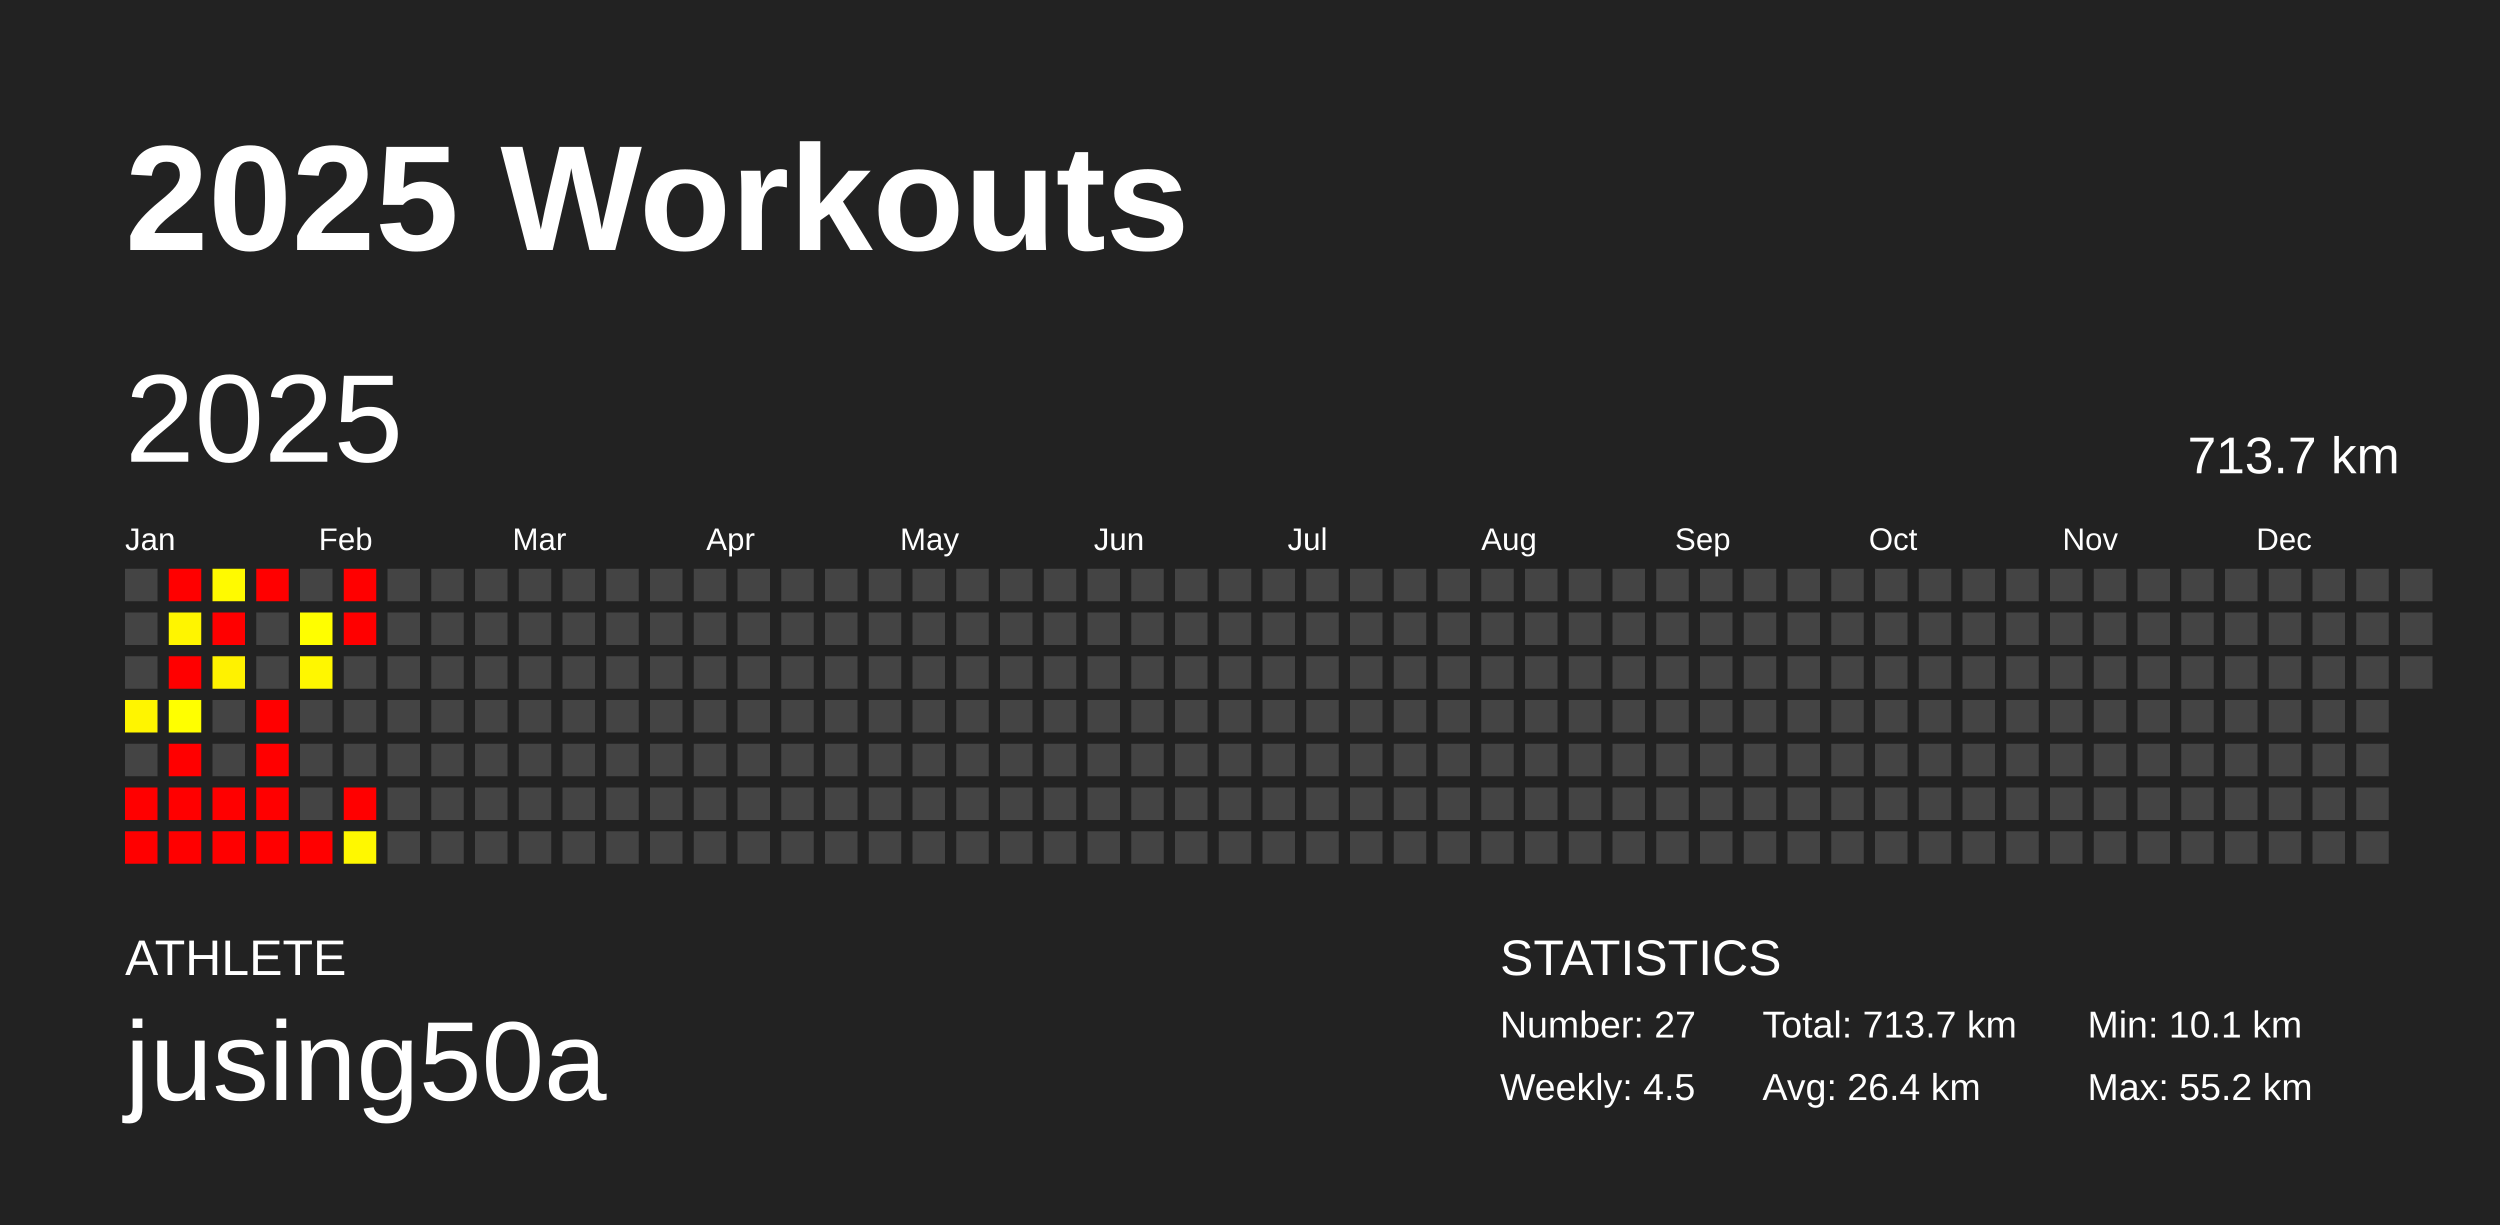
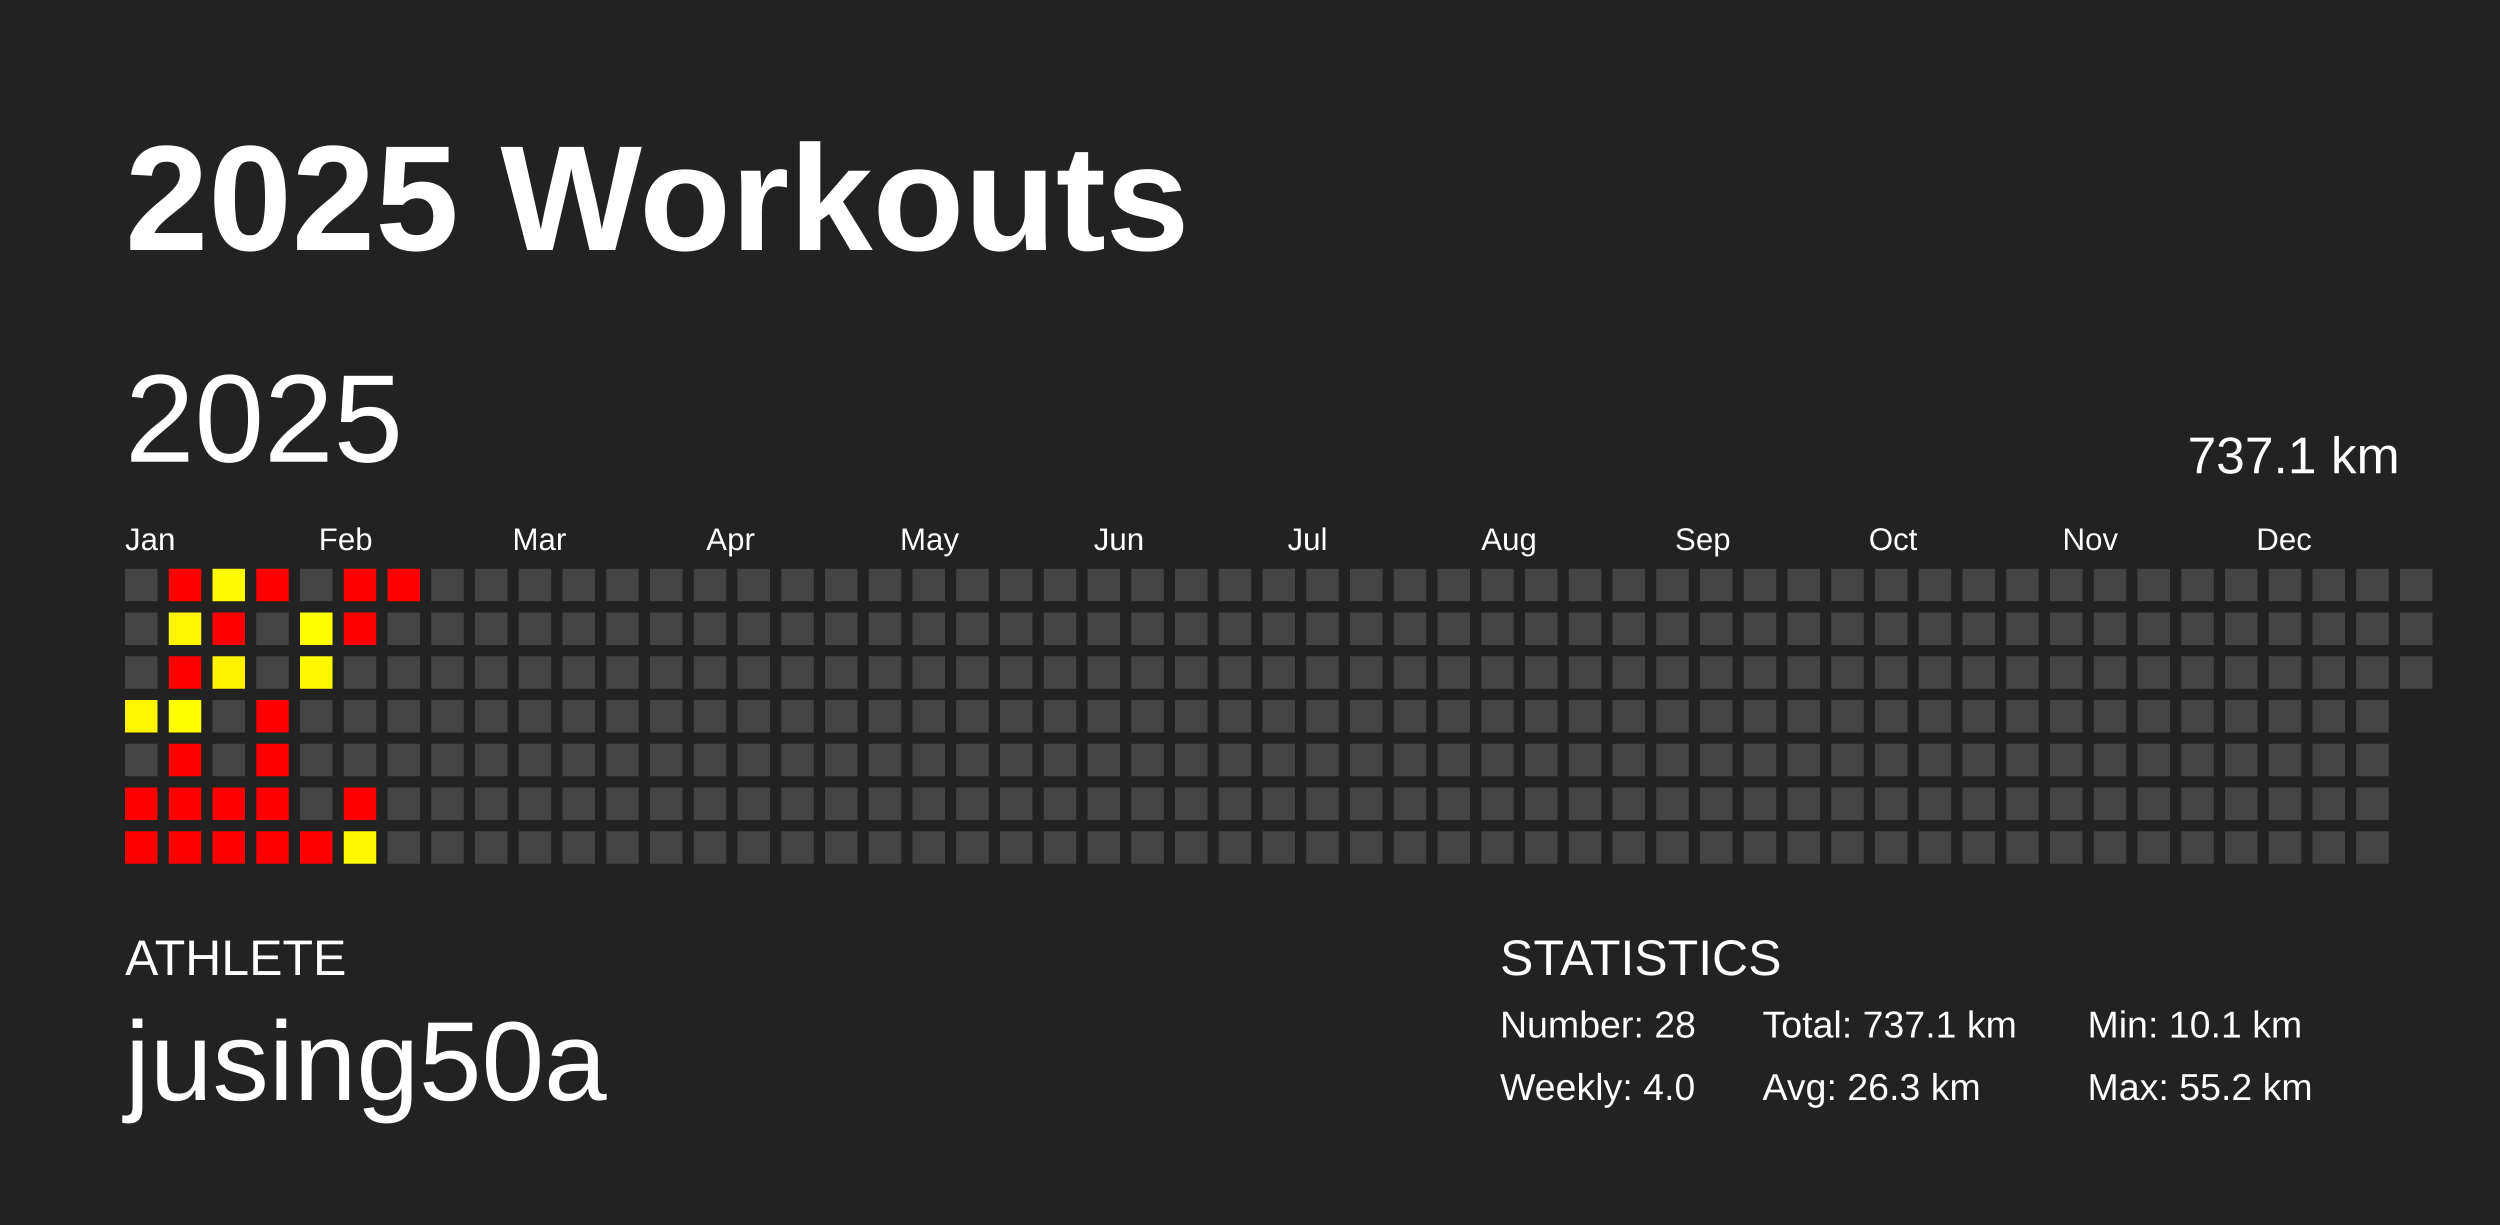
<svg xmlns="http://www.w3.org/2000/svg" baseProfile="full" height="98mm" version="1.1" viewBox="0,0,200,98" width="200mm">
  <defs />
  <rect fill="#222222" height="98" width="200" x="0" y="0" />
  <text fill="#FFFFFF" style="font-size:12px; font-family:Arial; font-weight:bold;" x="10" y="20">2025 Workouts</text>
  <text fill="#FFFFFF" style="font-size:4px; font-family:Arial" x="10" y="78">ATHLETE</text>
  <text fill="#FFFFFF" style="font-size:9px; font-family:Arial" x="10" y="88">jusing50a</text>
  <text fill="#FFFFFF" style="font-size:4px; font-family:Arial" x="120" y="78">STATISTICS</text>
-   <text fill="#FFFFFF" style="font-size:3px; font-family:Arial" x="120" y="83">Number: 27</text>
-   <text fill="#FFFFFF" style="font-size:3px; font-family:Arial" x="120" y="88">Weekly: 4.5</text>
-   <text fill="#FFFFFF" style="font-size:3px; font-family:Arial" x="141" y="83">Total: 713.7 km</text>
-   <text fill="#FFFFFF" style="font-size:3px; font-family:Arial" x="141" y="88">Avg: 26.4 km</text>
+   <text fill="#FFFFFF" style="font-size:3px; font-family:Arial" x="120" y="83">Number: 28</text>
+   <text fill="#FFFFFF" style="font-size:3px; font-family:Arial" x="120" y="88">Weekly: 4.0</text>
+   <text fill="#FFFFFF" style="font-size:3px; font-family:Arial" x="141" y="83">Total: 737.1 km</text>
+   <text fill="#FFFFFF" style="font-size:3px; font-family:Arial" x="141" y="88">Avg: 26.3 km</text>
  <text fill="#FFFFFF" style="font-size:3px; font-family:Arial" x="167" y="83">Min: 10.1 km</text>
  <text fill="#FFFFFF" style="font-size:3px; font-family:Arial" x="167" y="88">Max: 55.2 km</text>
  <text dominant-baseline="hanging" fill="#FFFFFF" style="font-size:10.0px; font-family:Arial;" x="10" y="30">2025</text>
-   <text dominant-baseline="hanging" fill="#FFFFFF" style="font-size:4.125px; font-family:Arial;" x="175" y="35">713.7 km</text>
+   <text dominant-baseline="hanging" fill="#FFFFFF" style="font-size:4.125px; font-family:Arial;" x="175" y="35">737.1 km</text>
  <text fill="#FFFFFF" style="font-size:2.5px; font-family:Arial" x="10.0" y="44">Jan</text>
  <text fill="#FFFFFF" style="font-size:2.5px; font-family:Arial" x="25.5" y="44">Feb</text>
  <text fill="#FFFFFF" style="font-size:2.5px; font-family:Arial" x="41.0" y="44">Mar</text>
  <text fill="#FFFFFF" style="font-size:2.5px; font-family:Arial" x="56.5" y="44">Apr</text>
  <text fill="#FFFFFF" style="font-size:2.5px; font-family:Arial" x="72.0" y="44">May</text>
  <text fill="#FFFFFF" style="font-size:2.5px; font-family:Arial" x="87.5" y="44">Jun</text>
  <text fill="#FFFFFF" style="font-size:2.5px; font-family:Arial" x="103.0" y="44">Jul</text>
  <text fill="#FFFFFF" style="font-size:2.5px; font-family:Arial" x="118.5" y="44">Aug</text>
  <text fill="#FFFFFF" style="font-size:2.5px; font-family:Arial" x="134.0" y="44">Sep</text>
  <text fill="#FFFFFF" style="font-size:2.5px; font-family:Arial" x="149.5" y="44">Oct</text>
  <text fill="#FFFFFF" style="font-size:2.5px; font-family:Arial" x="165.0" y="44">Nov</text>
  <text fill="#FFFFFF" style="font-size:2.5px; font-family:Arial" x="180.5" y="44">Dec</text>
  <rect fill="#444444" height="2.6" width="2.6" x="10.0" y="45.5" />
  <rect fill="#444444" height="2.6" width="2.6" x="10.0" y="49.0" />
  <rect fill="#444444" height="2.6" width="2.6" x="10.0" y="52.5" />
  <rect fill="#fff500" height="2.6" width="2.6" x="10.0" y="56.0" />
  <rect fill="#444444" height="2.6" width="2.6" x="10.0" y="59.5" />
  <rect fill="red" height="2.6" width="2.6" x="10.0" y="63.0" />
  <rect fill="red" height="2.6" width="2.6" x="10.0" y="66.5" />
  <rect fill="red" height="2.6" width="2.6" x="13.5" y="45.5" />
  <rect fill="#fff500" height="2.6" width="2.6" x="13.5" y="49.0" />
  <rect fill="red" height="2.6" width="2.6" x="13.5" y="52.5" />
  <rect fill="#ffff00" height="2.6" width="2.6" x="13.5" y="56.0" />
  <rect fill="red" height="2.6" width="2.6" x="13.5" y="59.5" />
  <rect fill="red" height="2.6" width="2.6" x="13.5" y="63.0" />
  <rect fill="red" height="2.6" width="2.6" x="13.5" y="66.5" />
  <rect fill="#fffa00" height="2.6" width="2.6" x="17.0" y="45.5" />
  <rect fill="red" height="2.6" width="2.6" x="17.0" y="49.0" />
  <rect fill="#fff200" height="2.6" width="2.6" x="17.0" y="52.5" />
  <rect fill="#444444" height="2.6" width="2.6" x="17.0" y="56.0" />
  <rect fill="#444444" height="2.6" width="2.6" x="17.0" y="59.5" />
  <rect fill="red" height="2.6" width="2.6" x="17.0" y="63.0" />
  <rect fill="red" height="2.6" width="2.6" x="17.0" y="66.5" />
  <rect fill="red" height="2.6" width="2.6" x="20.5" y="45.5" />
  <rect fill="#444444" height="2.6" width="2.6" x="20.5" y="49.0" />
  <rect fill="#444444" height="2.6" width="2.6" x="20.5" y="52.5" />
  <rect fill="red" height="2.6" width="2.6" x="20.5" y="56.0" />
  <rect fill="red" height="2.6" width="2.6" x="20.5" y="59.5" />
  <rect fill="red" height="2.6" width="2.6" x="20.5" y="63.0" />
  <rect fill="red" height="2.6" width="2.6" x="20.5" y="66.5" />
  <rect fill="#444444" height="2.6" width="2.6" x="24.0" y="45.5" />
  <rect fill="#fffe00" height="2.6" width="2.6" x="24.0" y="49.0" />
  <rect fill="#fff700" height="2.6" width="2.6" x="24.0" y="52.5" />
  <rect fill="#444444" height="2.6" width="2.6" x="24.0" y="56.0" />
  <rect fill="#444444" height="2.6" width="2.6" x="24.0" y="59.5" />
  <rect fill="#444444" height="2.6" width="2.6" x="24.0" y="63.0" />
  <rect fill="red" height="2.6" width="2.6" x="24.0" y="66.5" />
  <rect fill="red" height="2.6" width="2.6" x="27.5" y="45.5" />
  <rect fill="red" height="2.6" width="2.6" x="27.5" y="49.0" />
  <rect fill="#444444" height="2.6" width="2.6" x="27.5" y="52.5" />
  <rect fill="#444444" height="2.6" width="2.6" x="27.5" y="56.0" />
  <rect fill="#444444" height="2.6" width="2.6" x="27.5" y="59.5" />
  <rect fill="red" height="2.6" width="2.6" x="27.5" y="63.0" />
  <rect fill="#fff800" height="2.6" width="2.6" x="27.5" y="66.5" />
-   <rect fill="#444444" height="2.6" width="2.6" x="31.0" y="45.5" />
+   <rect fill="red" height="2.6" width="2.6" x="31.0" y="45.5" />
  <rect fill="#444444" height="2.6" width="2.6" x="31.0" y="49.0" />
  <rect fill="#444444" height="2.6" width="2.6" x="31.0" y="52.5" />
  <rect fill="#444444" height="2.6" width="2.6" x="31.0" y="56.0" />
  <rect fill="#444444" height="2.6" width="2.6" x="31.0" y="59.5" />
  <rect fill="#444444" height="2.6" width="2.6" x="31.0" y="63.0" />
  <rect fill="#444444" height="2.6" width="2.6" x="31.0" y="66.5" />
  <rect fill="#444444" height="2.6" width="2.6" x="34.5" y="45.5" />
  <rect fill="#444444" height="2.6" width="2.6" x="34.5" y="49.0" />
  <rect fill="#444444" height="2.6" width="2.6" x="34.5" y="52.5" />
  <rect fill="#444444" height="2.6" width="2.6" x="34.5" y="56.0" />
  <rect fill="#444444" height="2.6" width="2.6" x="34.5" y="59.5" />
  <rect fill="#444444" height="2.6" width="2.6" x="34.5" y="63.0" />
  <rect fill="#444444" height="2.6" width="2.6" x="34.5" y="66.5" />
  <rect fill="#444444" height="2.6" width="2.6" x="38.0" y="45.5" />
  <rect fill="#444444" height="2.6" width="2.6" x="38.0" y="49.0" />
  <rect fill="#444444" height="2.6" width="2.6" x="38.0" y="52.5" />
  <rect fill="#444444" height="2.6" width="2.6" x="38.0" y="56.0" />
  <rect fill="#444444" height="2.6" width="2.6" x="38.0" y="59.5" />
  <rect fill="#444444" height="2.6" width="2.6" x="38.0" y="63.0" />
  <rect fill="#444444" height="2.6" width="2.6" x="38.0" y="66.5" />
  <rect fill="#444444" height="2.6" width="2.6" x="41.5" y="45.5" />
  <rect fill="#444444" height="2.6" width="2.6" x="41.5" y="49.0" />
  <rect fill="#444444" height="2.6" width="2.6" x="41.5" y="52.5" />
  <rect fill="#444444" height="2.6" width="2.6" x="41.5" y="56.0" />
  <rect fill="#444444" height="2.6" width="2.6" x="41.5" y="59.5" />
  <rect fill="#444444" height="2.6" width="2.6" x="41.5" y="63.0" />
  <rect fill="#444444" height="2.6" width="2.6" x="41.5" y="66.5" />
  <rect fill="#444444" height="2.6" width="2.6" x="45.0" y="45.5" />
  <rect fill="#444444" height="2.6" width="2.6" x="45.0" y="49.0" />
  <rect fill="#444444" height="2.6" width="2.6" x="45.0" y="52.5" />
  <rect fill="#444444" height="2.6" width="2.6" x="45.0" y="56.0" />
  <rect fill="#444444" height="2.6" width="2.6" x="45.0" y="59.5" />
  <rect fill="#444444" height="2.6" width="2.6" x="45.0" y="63.0" />
  <rect fill="#444444" height="2.6" width="2.6" x="45.0" y="66.5" />
  <rect fill="#444444" height="2.6" width="2.6" x="48.5" y="45.5" />
  <rect fill="#444444" height="2.6" width="2.6" x="48.5" y="49.0" />
  <rect fill="#444444" height="2.6" width="2.6" x="48.5" y="52.5" />
  <rect fill="#444444" height="2.6" width="2.6" x="48.5" y="56.0" />
  <rect fill="#444444" height="2.6" width="2.6" x="48.5" y="59.5" />
  <rect fill="#444444" height="2.6" width="2.6" x="48.5" y="63.0" />
  <rect fill="#444444" height="2.6" width="2.6" x="48.5" y="66.5" />
  <rect fill="#444444" height="2.6" width="2.6" x="52.0" y="45.5" />
  <rect fill="#444444" height="2.6" width="2.6" x="52.0" y="49.0" />
  <rect fill="#444444" height="2.6" width="2.6" x="52.0" y="52.5" />
  <rect fill="#444444" height="2.6" width="2.6" x="52.0" y="56.0" />
  <rect fill="#444444" height="2.6" width="2.6" x="52.0" y="59.5" />
  <rect fill="#444444" height="2.6" width="2.6" x="52.0" y="63.0" />
  <rect fill="#444444" height="2.6" width="2.6" x="52.0" y="66.5" />
  <rect fill="#444444" height="2.6" width="2.6" x="55.5" y="45.5" />
  <rect fill="#444444" height="2.6" width="2.6" x="55.5" y="49.0" />
  <rect fill="#444444" height="2.6" width="2.6" x="55.5" y="52.5" />
  <rect fill="#444444" height="2.6" width="2.6" x="55.5" y="56.0" />
  <rect fill="#444444" height="2.6" width="2.6" x="55.5" y="59.5" />
  <rect fill="#444444" height="2.6" width="2.6" x="55.5" y="63.0" />
  <rect fill="#444444" height="2.6" width="2.6" x="55.5" y="66.5" />
  <rect fill="#444444" height="2.6" width="2.6" x="59.0" y="45.5" />
  <rect fill="#444444" height="2.6" width="2.6" x="59.0" y="49.0" />
  <rect fill="#444444" height="2.6" width="2.6" x="59.0" y="52.5" />
  <rect fill="#444444" height="2.6" width="2.6" x="59.0" y="56.0" />
  <rect fill="#444444" height="2.6" width="2.6" x="59.0" y="59.5" />
  <rect fill="#444444" height="2.6" width="2.6" x="59.0" y="63.0" />
  <rect fill="#444444" height="2.6" width="2.6" x="59.0" y="66.5" />
  <rect fill="#444444" height="2.6" width="2.6" x="62.5" y="45.5" />
  <rect fill="#444444" height="2.6" width="2.6" x="62.5" y="49.0" />
  <rect fill="#444444" height="2.6" width="2.6" x="62.5" y="52.5" />
  <rect fill="#444444" height="2.6" width="2.6" x="62.5" y="56.0" />
  <rect fill="#444444" height="2.6" width="2.6" x="62.5" y="59.5" />
  <rect fill="#444444" height="2.6" width="2.6" x="62.5" y="63.0" />
  <rect fill="#444444" height="2.6" width="2.6" x="62.5" y="66.5" />
  <rect fill="#444444" height="2.6" width="2.6" x="66.0" y="45.5" />
  <rect fill="#444444" height="2.6" width="2.6" x="66.0" y="49.0" />
  <rect fill="#444444" height="2.6" width="2.6" x="66.0" y="52.5" />
  <rect fill="#444444" height="2.6" width="2.6" x="66.0" y="56.0" />
  <rect fill="#444444" height="2.6" width="2.6" x="66.0" y="59.5" />
  <rect fill="#444444" height="2.6" width="2.6" x="66.0" y="63.0" />
  <rect fill="#444444" height="2.6" width="2.6" x="66.0" y="66.5" />
  <rect fill="#444444" height="2.6" width="2.6" x="69.5" y="45.5" />
  <rect fill="#444444" height="2.6" width="2.6" x="69.5" y="49.0" />
  <rect fill="#444444" height="2.6" width="2.6" x="69.5" y="52.5" />
  <rect fill="#444444" height="2.6" width="2.6" x="69.5" y="56.0" />
  <rect fill="#444444" height="2.6" width="2.6" x="69.5" y="59.5" />
  <rect fill="#444444" height="2.6" width="2.6" x="69.5" y="63.0" />
  <rect fill="#444444" height="2.6" width="2.6" x="69.5" y="66.5" />
  <rect fill="#444444" height="2.6" width="2.6" x="73.0" y="45.5" />
  <rect fill="#444444" height="2.6" width="2.6" x="73.0" y="49.0" />
  <rect fill="#444444" height="2.6" width="2.6" x="73.0" y="52.5" />
  <rect fill="#444444" height="2.6" width="2.6" x="73.0" y="56.0" />
  <rect fill="#444444" height="2.6" width="2.6" x="73.0" y="59.5" />
  <rect fill="#444444" height="2.6" width="2.6" x="73.0" y="63.0" />
  <rect fill="#444444" height="2.6" width="2.6" x="73.0" y="66.5" />
  <rect fill="#444444" height="2.6" width="2.6" x="76.5" y="45.5" />
  <rect fill="#444444" height="2.6" width="2.6" x="76.5" y="49.0" />
  <rect fill="#444444" height="2.6" width="2.6" x="76.5" y="52.5" />
  <rect fill="#444444" height="2.6" width="2.6" x="76.5" y="56.0" />
  <rect fill="#444444" height="2.6" width="2.6" x="76.5" y="59.5" />
  <rect fill="#444444" height="2.6" width="2.6" x="76.5" y="63.0" />
  <rect fill="#444444" height="2.6" width="2.6" x="76.5" y="66.5" />
  <rect fill="#444444" height="2.6" width="2.6" x="80.0" y="45.5" />
  <rect fill="#444444" height="2.6" width="2.6" x="80.0" y="49.0" />
  <rect fill="#444444" height="2.6" width="2.6" x="80.0" y="52.5" />
  <rect fill="#444444" height="2.6" width="2.6" x="80.0" y="56.0" />
  <rect fill="#444444" height="2.6" width="2.6" x="80.0" y="59.5" />
  <rect fill="#444444" height="2.6" width="2.6" x="80.0" y="63.0" />
  <rect fill="#444444" height="2.6" width="2.6" x="80.0" y="66.5" />
  <rect fill="#444444" height="2.6" width="2.6" x="83.5" y="45.5" />
  <rect fill="#444444" height="2.6" width="2.6" x="83.5" y="49.0" />
  <rect fill="#444444" height="2.6" width="2.6" x="83.5" y="52.5" />
  <rect fill="#444444" height="2.6" width="2.6" x="83.5" y="56.0" />
  <rect fill="#444444" height="2.6" width="2.6" x="83.5" y="59.5" />
  <rect fill="#444444" height="2.6" width="2.6" x="83.5" y="63.0" />
  <rect fill="#444444" height="2.6" width="2.6" x="83.5" y="66.5" />
  <rect fill="#444444" height="2.6" width="2.6" x="87.0" y="45.5" />
  <rect fill="#444444" height="2.6" width="2.6" x="87.0" y="49.0" />
  <rect fill="#444444" height="2.6" width="2.6" x="87.0" y="52.5" />
  <rect fill="#444444" height="2.6" width="2.6" x="87.0" y="56.0" />
  <rect fill="#444444" height="2.6" width="2.6" x="87.0" y="59.5" />
  <rect fill="#444444" height="2.6" width="2.6" x="87.0" y="63.0" />
  <rect fill="#444444" height="2.6" width="2.6" x="87.0" y="66.5" />
  <rect fill="#444444" height="2.6" width="2.6" x="90.5" y="45.5" />
  <rect fill="#444444" height="2.6" width="2.6" x="90.5" y="49.0" />
  <rect fill="#444444" height="2.6" width="2.6" x="90.5" y="52.5" />
  <rect fill="#444444" height="2.6" width="2.6" x="90.5" y="56.0" />
  <rect fill="#444444" height="2.6" width="2.6" x="90.5" y="59.5" />
  <rect fill="#444444" height="2.6" width="2.6" x="90.5" y="63.0" />
  <rect fill="#444444" height="2.6" width="2.6" x="90.5" y="66.5" />
  <rect fill="#444444" height="2.6" width="2.6" x="94.0" y="45.5" />
  <rect fill="#444444" height="2.6" width="2.6" x="94.0" y="49.0" />
  <rect fill="#444444" height="2.6" width="2.6" x="94.0" y="52.5" />
  <rect fill="#444444" height="2.6" width="2.6" x="94.0" y="56.0" />
  <rect fill="#444444" height="2.6" width="2.6" x="94.0" y="59.5" />
  <rect fill="#444444" height="2.6" width="2.6" x="94.0" y="63.0" />
  <rect fill="#444444" height="2.6" width="2.6" x="94.0" y="66.5" />
  <rect fill="#444444" height="2.6" width="2.6" x="97.5" y="45.5" />
  <rect fill="#444444" height="2.6" width="2.6" x="97.5" y="49.0" />
  <rect fill="#444444" height="2.6" width="2.6" x="97.5" y="52.5" />
  <rect fill="#444444" height="2.6" width="2.6" x="97.5" y="56.0" />
  <rect fill="#444444" height="2.6" width="2.6" x="97.5" y="59.5" />
  <rect fill="#444444" height="2.6" width="2.6" x="97.5" y="63.0" />
  <rect fill="#444444" height="2.6" width="2.6" x="97.5" y="66.5" />
  <rect fill="#444444" height="2.6" width="2.6" x="101.0" y="45.5" />
  <rect fill="#444444" height="2.6" width="2.6" x="101.0" y="49.0" />
  <rect fill="#444444" height="2.6" width="2.6" x="101.0" y="52.5" />
  <rect fill="#444444" height="2.6" width="2.6" x="101.0" y="56.0" />
  <rect fill="#444444" height="2.6" width="2.6" x="101.0" y="59.5" />
  <rect fill="#444444" height="2.6" width="2.6" x="101.0" y="63.0" />
  <rect fill="#444444" height="2.6" width="2.6" x="101.0" y="66.5" />
  <rect fill="#444444" height="2.6" width="2.6" x="104.5" y="45.5" />
  <rect fill="#444444" height="2.6" width="2.6" x="104.5" y="49.0" />
  <rect fill="#444444" height="2.6" width="2.6" x="104.5" y="52.5" />
  <rect fill="#444444" height="2.6" width="2.6" x="104.5" y="56.0" />
  <rect fill="#444444" height="2.6" width="2.6" x="104.5" y="59.5" />
  <rect fill="#444444" height="2.6" width="2.6" x="104.5" y="63.0" />
  <rect fill="#444444" height="2.6" width="2.6" x="104.5" y="66.5" />
  <rect fill="#444444" height="2.6" width="2.6" x="108.0" y="45.5" />
  <rect fill="#444444" height="2.6" width="2.6" x="108.0" y="49.0" />
  <rect fill="#444444" height="2.6" width="2.6" x="108.0" y="52.5" />
  <rect fill="#444444" height="2.6" width="2.6" x="108.0" y="56.0" />
  <rect fill="#444444" height="2.6" width="2.6" x="108.0" y="59.5" />
  <rect fill="#444444" height="2.6" width="2.6" x="108.0" y="63.0" />
  <rect fill="#444444" height="2.6" width="2.6" x="108.0" y="66.5" />
  <rect fill="#444444" height="2.6" width="2.6" x="111.5" y="45.5" />
  <rect fill="#444444" height="2.6" width="2.6" x="111.5" y="49.0" />
  <rect fill="#444444" height="2.6" width="2.6" x="111.5" y="52.5" />
  <rect fill="#444444" height="2.6" width="2.6" x="111.5" y="56.0" />
  <rect fill="#444444" height="2.6" width="2.6" x="111.5" y="59.5" />
  <rect fill="#444444" height="2.6" width="2.6" x="111.5" y="63.0" />
  <rect fill="#444444" height="2.6" width="2.6" x="111.5" y="66.5" />
  <rect fill="#444444" height="2.6" width="2.6" x="115.0" y="45.5" />
  <rect fill="#444444" height="2.6" width="2.6" x="115.0" y="49.0" />
  <rect fill="#444444" height="2.6" width="2.6" x="115.0" y="52.5" />
  <rect fill="#444444" height="2.6" width="2.6" x="115.0" y="56.0" />
  <rect fill="#444444" height="2.6" width="2.6" x="115.0" y="59.5" />
  <rect fill="#444444" height="2.6" width="2.6" x="115.0" y="63.0" />
  <rect fill="#444444" height="2.6" width="2.6" x="115.0" y="66.5" />
  <rect fill="#444444" height="2.6" width="2.6" x="118.5" y="45.5" />
  <rect fill="#444444" height="2.6" width="2.6" x="118.5" y="49.0" />
  <rect fill="#444444" height="2.6" width="2.6" x="118.5" y="52.5" />
  <rect fill="#444444" height="2.6" width="2.6" x="118.5" y="56.0" />
  <rect fill="#444444" height="2.6" width="2.6" x="118.5" y="59.5" />
  <rect fill="#444444" height="2.6" width="2.6" x="118.5" y="63.0" />
  <rect fill="#444444" height="2.6" width="2.6" x="118.5" y="66.5" />
  <rect fill="#444444" height="2.6" width="2.6" x="122.0" y="45.5" />
  <rect fill="#444444" height="2.6" width="2.6" x="122.0" y="49.0" />
  <rect fill="#444444" height="2.6" width="2.6" x="122.0" y="52.5" />
  <rect fill="#444444" height="2.6" width="2.6" x="122.0" y="56.0" />
  <rect fill="#444444" height="2.6" width="2.6" x="122.0" y="59.5" />
  <rect fill="#444444" height="2.6" width="2.6" x="122.0" y="63.0" />
  <rect fill="#444444" height="2.6" width="2.6" x="122.0" y="66.5" />
  <rect fill="#444444" height="2.6" width="2.6" x="125.5" y="45.5" />
  <rect fill="#444444" height="2.6" width="2.6" x="125.5" y="49.0" />
  <rect fill="#444444" height="2.6" width="2.6" x="125.5" y="52.5" />
  <rect fill="#444444" height="2.6" width="2.6" x="125.5" y="56.0" />
  <rect fill="#444444" height="2.6" width="2.6" x="125.5" y="59.5" />
  <rect fill="#444444" height="2.6" width="2.6" x="125.5" y="63.0" />
  <rect fill="#444444" height="2.6" width="2.6" x="125.5" y="66.5" />
  <rect fill="#444444" height="2.6" width="2.6" x="129.0" y="45.5" />
  <rect fill="#444444" height="2.6" width="2.6" x="129.0" y="49.0" />
  <rect fill="#444444" height="2.6" width="2.6" x="129.0" y="52.5" />
  <rect fill="#444444" height="2.6" width="2.6" x="129.0" y="56.0" />
  <rect fill="#444444" height="2.6" width="2.6" x="129.0" y="59.5" />
  <rect fill="#444444" height="2.6" width="2.6" x="129.0" y="63.0" />
  <rect fill="#444444" height="2.6" width="2.6" x="129.0" y="66.5" />
  <rect fill="#444444" height="2.6" width="2.6" x="132.5" y="45.5" />
  <rect fill="#444444" height="2.6" width="2.6" x="132.5" y="49.0" />
  <rect fill="#444444" height="2.6" width="2.6" x="132.5" y="52.5" />
  <rect fill="#444444" height="2.6" width="2.6" x="132.5" y="56.0" />
  <rect fill="#444444" height="2.6" width="2.6" x="132.5" y="59.5" />
  <rect fill="#444444" height="2.6" width="2.6" x="132.5" y="63.0" />
  <rect fill="#444444" height="2.6" width="2.6" x="132.5" y="66.5" />
  <rect fill="#444444" height="2.6" width="2.6" x="136.0" y="45.5" />
  <rect fill="#444444" height="2.6" width="2.6" x="136.0" y="49.0" />
  <rect fill="#444444" height="2.6" width="2.6" x="136.0" y="52.5" />
  <rect fill="#444444" height="2.6" width="2.6" x="136.0" y="56.0" />
  <rect fill="#444444" height="2.6" width="2.6" x="136.0" y="59.5" />
  <rect fill="#444444" height="2.6" width="2.6" x="136.0" y="63.0" />
  <rect fill="#444444" height="2.6" width="2.6" x="136.0" y="66.5" />
  <rect fill="#444444" height="2.6" width="2.6" x="139.5" y="45.5" />
  <rect fill="#444444" height="2.6" width="2.6" x="139.5" y="49.0" />
  <rect fill="#444444" height="2.6" width="2.6" x="139.5" y="52.5" />
  <rect fill="#444444" height="2.6" width="2.6" x="139.5" y="56.0" />
  <rect fill="#444444" height="2.6" width="2.6" x="139.5" y="59.5" />
  <rect fill="#444444" height="2.6" width="2.6" x="139.5" y="63.0" />
  <rect fill="#444444" height="2.6" width="2.6" x="139.5" y="66.5" />
  <rect fill="#444444" height="2.6" width="2.6" x="143.0" y="45.5" />
  <rect fill="#444444" height="2.6" width="2.6" x="143.0" y="49.0" />
  <rect fill="#444444" height="2.6" width="2.6" x="143.0" y="52.5" />
  <rect fill="#444444" height="2.6" width="2.6" x="143.0" y="56.0" />
  <rect fill="#444444" height="2.6" width="2.6" x="143.0" y="59.5" />
  <rect fill="#444444" height="2.6" width="2.6" x="143.0" y="63.0" />
  <rect fill="#444444" height="2.6" width="2.6" x="143.0" y="66.5" />
  <rect fill="#444444" height="2.6" width="2.6" x="146.5" y="45.5" />
  <rect fill="#444444" height="2.6" width="2.6" x="146.5" y="49.0" />
  <rect fill="#444444" height="2.6" width="2.6" x="146.5" y="52.5" />
  <rect fill="#444444" height="2.6" width="2.6" x="146.5" y="56.0" />
  <rect fill="#444444" height="2.6" width="2.6" x="146.5" y="59.5" />
  <rect fill="#444444" height="2.6" width="2.6" x="146.5" y="63.0" />
  <rect fill="#444444" height="2.6" width="2.6" x="146.5" y="66.5" />
  <rect fill="#444444" height="2.6" width="2.6" x="150.0" y="45.5" />
  <rect fill="#444444" height="2.6" width="2.6" x="150.0" y="49.0" />
  <rect fill="#444444" height="2.6" width="2.6" x="150.0" y="52.5" />
  <rect fill="#444444" height="2.6" width="2.6" x="150.0" y="56.0" />
  <rect fill="#444444" height="2.6" width="2.6" x="150.0" y="59.5" />
  <rect fill="#444444" height="2.6" width="2.6" x="150.0" y="63.0" />
  <rect fill="#444444" height="2.6" width="2.6" x="150.0" y="66.5" />
  <rect fill="#444444" height="2.6" width="2.6" x="153.5" y="45.5" />
  <rect fill="#444444" height="2.6" width="2.6" x="153.5" y="49.0" />
  <rect fill="#444444" height="2.6" width="2.6" x="153.5" y="52.5" />
  <rect fill="#444444" height="2.6" width="2.6" x="153.5" y="56.0" />
  <rect fill="#444444" height="2.6" width="2.6" x="153.5" y="59.5" />
  <rect fill="#444444" height="2.6" width="2.6" x="153.5" y="63.0" />
  <rect fill="#444444" height="2.6" width="2.6" x="153.5" y="66.5" />
  <rect fill="#444444" height="2.6" width="2.6" x="157.0" y="45.5" />
  <rect fill="#444444" height="2.6" width="2.6" x="157.0" y="49.0" />
  <rect fill="#444444" height="2.6" width="2.6" x="157.0" y="52.5" />
  <rect fill="#444444" height="2.6" width="2.6" x="157.0" y="56.0" />
  <rect fill="#444444" height="2.6" width="2.6" x="157.0" y="59.5" />
  <rect fill="#444444" height="2.6" width="2.6" x="157.0" y="63.0" />
  <rect fill="#444444" height="2.6" width="2.6" x="157.0" y="66.5" />
  <rect fill="#444444" height="2.6" width="2.6" x="160.5" y="45.5" />
  <rect fill="#444444" height="2.6" width="2.6" x="160.5" y="49.0" />
  <rect fill="#444444" height="2.6" width="2.6" x="160.5" y="52.5" />
  <rect fill="#444444" height="2.6" width="2.6" x="160.5" y="56.0" />
  <rect fill="#444444" height="2.6" width="2.6" x="160.5" y="59.5" />
  <rect fill="#444444" height="2.6" width="2.6" x="160.5" y="63.0" />
  <rect fill="#444444" height="2.6" width="2.6" x="160.5" y="66.5" />
  <rect fill="#444444" height="2.6" width="2.6" x="164.0" y="45.5" />
  <rect fill="#444444" height="2.6" width="2.6" x="164.0" y="49.0" />
  <rect fill="#444444" height="2.6" width="2.6" x="164.0" y="52.5" />
  <rect fill="#444444" height="2.6" width="2.6" x="164.0" y="56.0" />
  <rect fill="#444444" height="2.6" width="2.6" x="164.0" y="59.5" />
  <rect fill="#444444" height="2.6" width="2.6" x="164.0" y="63.0" />
  <rect fill="#444444" height="2.6" width="2.6" x="164.0" y="66.5" />
  <rect fill="#444444" height="2.6" width="2.6" x="167.5" y="45.5" />
  <rect fill="#444444" height="2.6" width="2.6" x="167.5" y="49.0" />
  <rect fill="#444444" height="2.6" width="2.6" x="167.5" y="52.5" />
  <rect fill="#444444" height="2.6" width="2.6" x="167.5" y="56.0" />
  <rect fill="#444444" height="2.6" width="2.6" x="167.5" y="59.5" />
  <rect fill="#444444" height="2.6" width="2.6" x="167.5" y="63.0" />
  <rect fill="#444444" height="2.6" width="2.6" x="167.5" y="66.5" />
  <rect fill="#444444" height="2.6" width="2.6" x="171.0" y="45.5" />
  <rect fill="#444444" height="2.6" width="2.6" x="171.0" y="49.0" />
  <rect fill="#444444" height="2.6" width="2.6" x="171.0" y="52.5" />
  <rect fill="#444444" height="2.6" width="2.6" x="171.0" y="56.0" />
  <rect fill="#444444" height="2.6" width="2.6" x="171.0" y="59.5" />
  <rect fill="#444444" height="2.6" width="2.6" x="171.0" y="63.0" />
  <rect fill="#444444" height="2.6" width="2.6" x="171.0" y="66.5" />
  <rect fill="#444444" height="2.6" width="2.6" x="174.5" y="45.5" />
  <rect fill="#444444" height="2.6" width="2.6" x="174.5" y="49.0" />
  <rect fill="#444444" height="2.6" width="2.6" x="174.5" y="52.5" />
  <rect fill="#444444" height="2.6" width="2.6" x="174.5" y="56.0" />
  <rect fill="#444444" height="2.6" width="2.6" x="174.5" y="59.5" />
  <rect fill="#444444" height="2.6" width="2.6" x="174.5" y="63.0" />
  <rect fill="#444444" height="2.6" width="2.6" x="174.5" y="66.5" />
  <rect fill="#444444" height="2.6" width="2.6" x="178.0" y="45.5" />
  <rect fill="#444444" height="2.6" width="2.6" x="178.0" y="49.0" />
  <rect fill="#444444" height="2.6" width="2.6" x="178.0" y="52.5" />
  <rect fill="#444444" height="2.6" width="2.6" x="178.0" y="56.0" />
  <rect fill="#444444" height="2.6" width="2.6" x="178.0" y="59.5" />
  <rect fill="#444444" height="2.6" width="2.6" x="178.0" y="63.0" />
  <rect fill="#444444" height="2.6" width="2.6" x="178.0" y="66.5" />
  <rect fill="#444444" height="2.6" width="2.6" x="181.5" y="45.5" />
  <rect fill="#444444" height="2.6" width="2.6" x="181.5" y="49.0" />
  <rect fill="#444444" height="2.6" width="2.6" x="181.5" y="52.5" />
  <rect fill="#444444" height="2.6" width="2.6" x="181.5" y="56.0" />
  <rect fill="#444444" height="2.6" width="2.6" x="181.5" y="59.5" />
  <rect fill="#444444" height="2.6" width="2.6" x="181.5" y="63.0" />
  <rect fill="#444444" height="2.6" width="2.6" x="181.5" y="66.5" />
  <rect fill="#444444" height="2.6" width="2.6" x="185.0" y="45.5" />
  <rect fill="#444444" height="2.6" width="2.6" x="185.0" y="49.0" />
  <rect fill="#444444" height="2.6" width="2.6" x="185.0" y="52.5" />
  <rect fill="#444444" height="2.6" width="2.6" x="185.0" y="56.0" />
  <rect fill="#444444" height="2.6" width="2.6" x="185.0" y="59.5" />
  <rect fill="#444444" height="2.6" width="2.6" x="185.0" y="63.0" />
  <rect fill="#444444" height="2.6" width="2.6" x="185.0" y="66.5" />
  <rect fill="#444444" height="2.6" width="2.6" x="188.5" y="45.5" />
  <rect fill="#444444" height="2.6" width="2.6" x="188.5" y="49.0" />
  <rect fill="#444444" height="2.6" width="2.6" x="188.5" y="52.5" />
  <rect fill="#444444" height="2.6" width="2.6" x="188.5" y="56.0" />
  <rect fill="#444444" height="2.6" width="2.6" x="188.5" y="59.5" />
  <rect fill="#444444" height="2.6" width="2.6" x="188.5" y="63.0" />
  <rect fill="#444444" height="2.6" width="2.6" x="188.5" y="66.5" />
  <rect fill="#444444" height="2.6" width="2.6" x="192.0" y="45.5" />
  <rect fill="#444444" height="2.6" width="2.6" x="192.0" y="49.0" />
  <rect fill="#444444" height="2.6" width="2.6" x="192.0" y="52.5" />
</svg>
